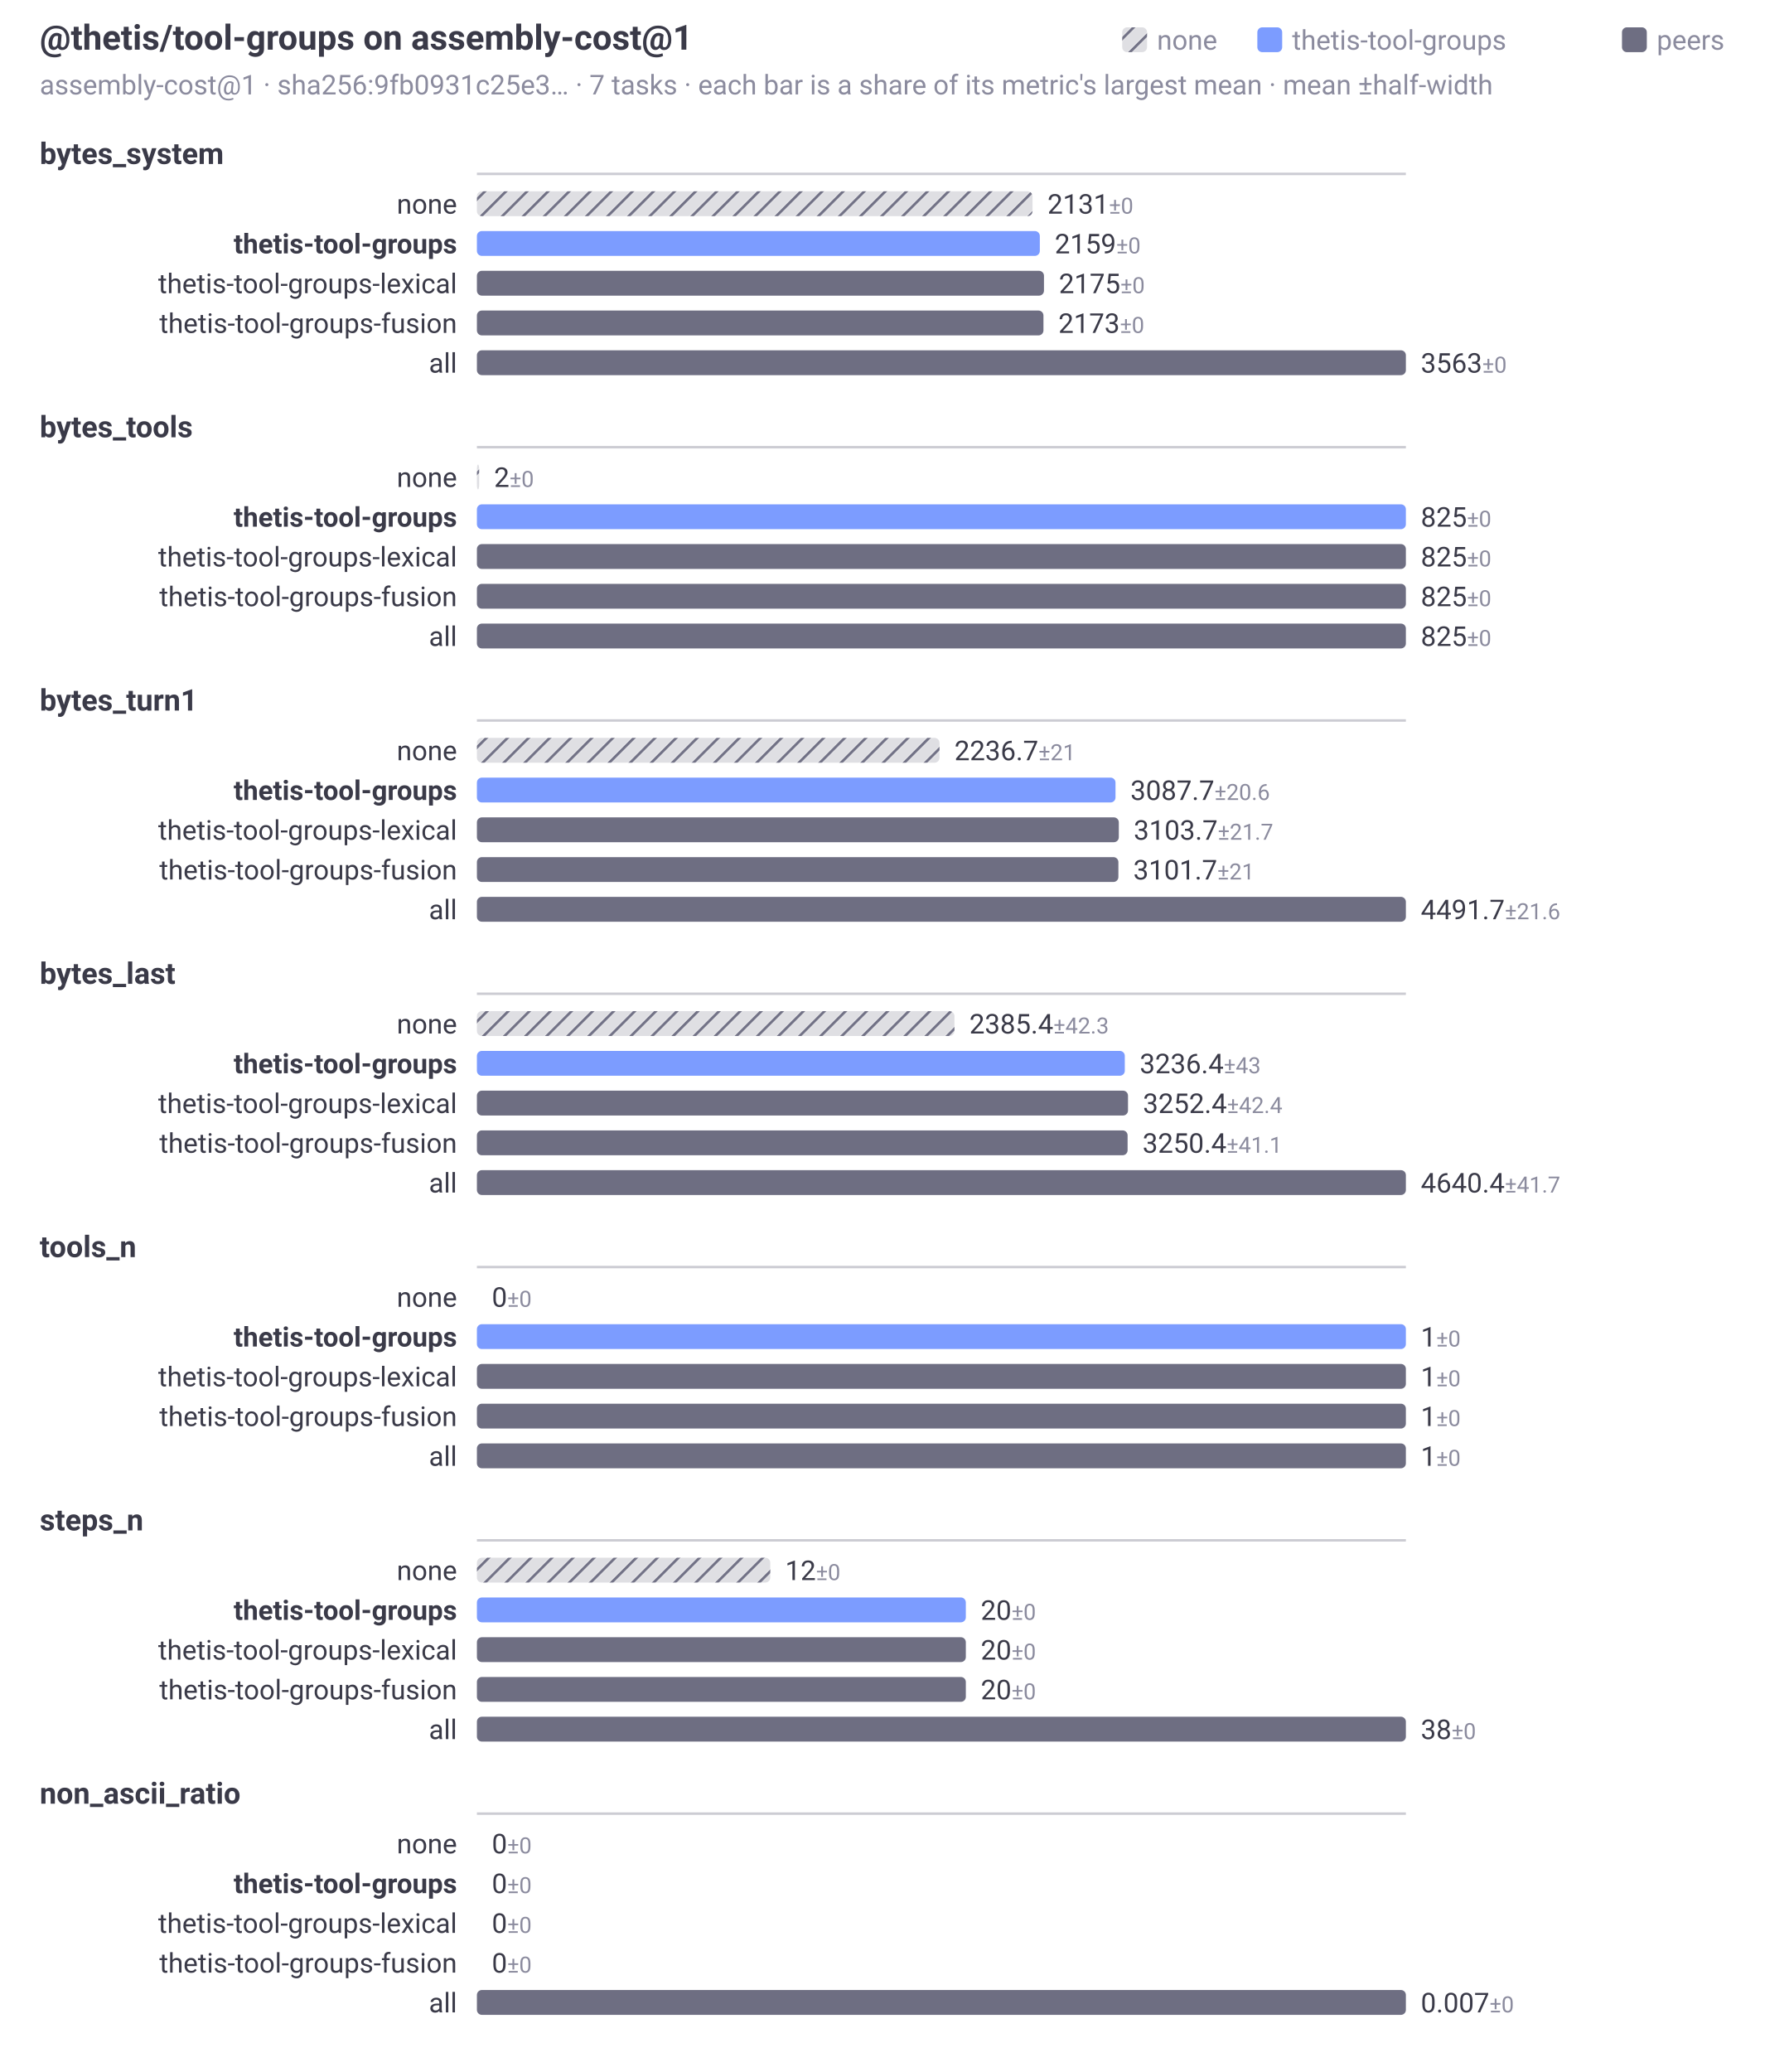
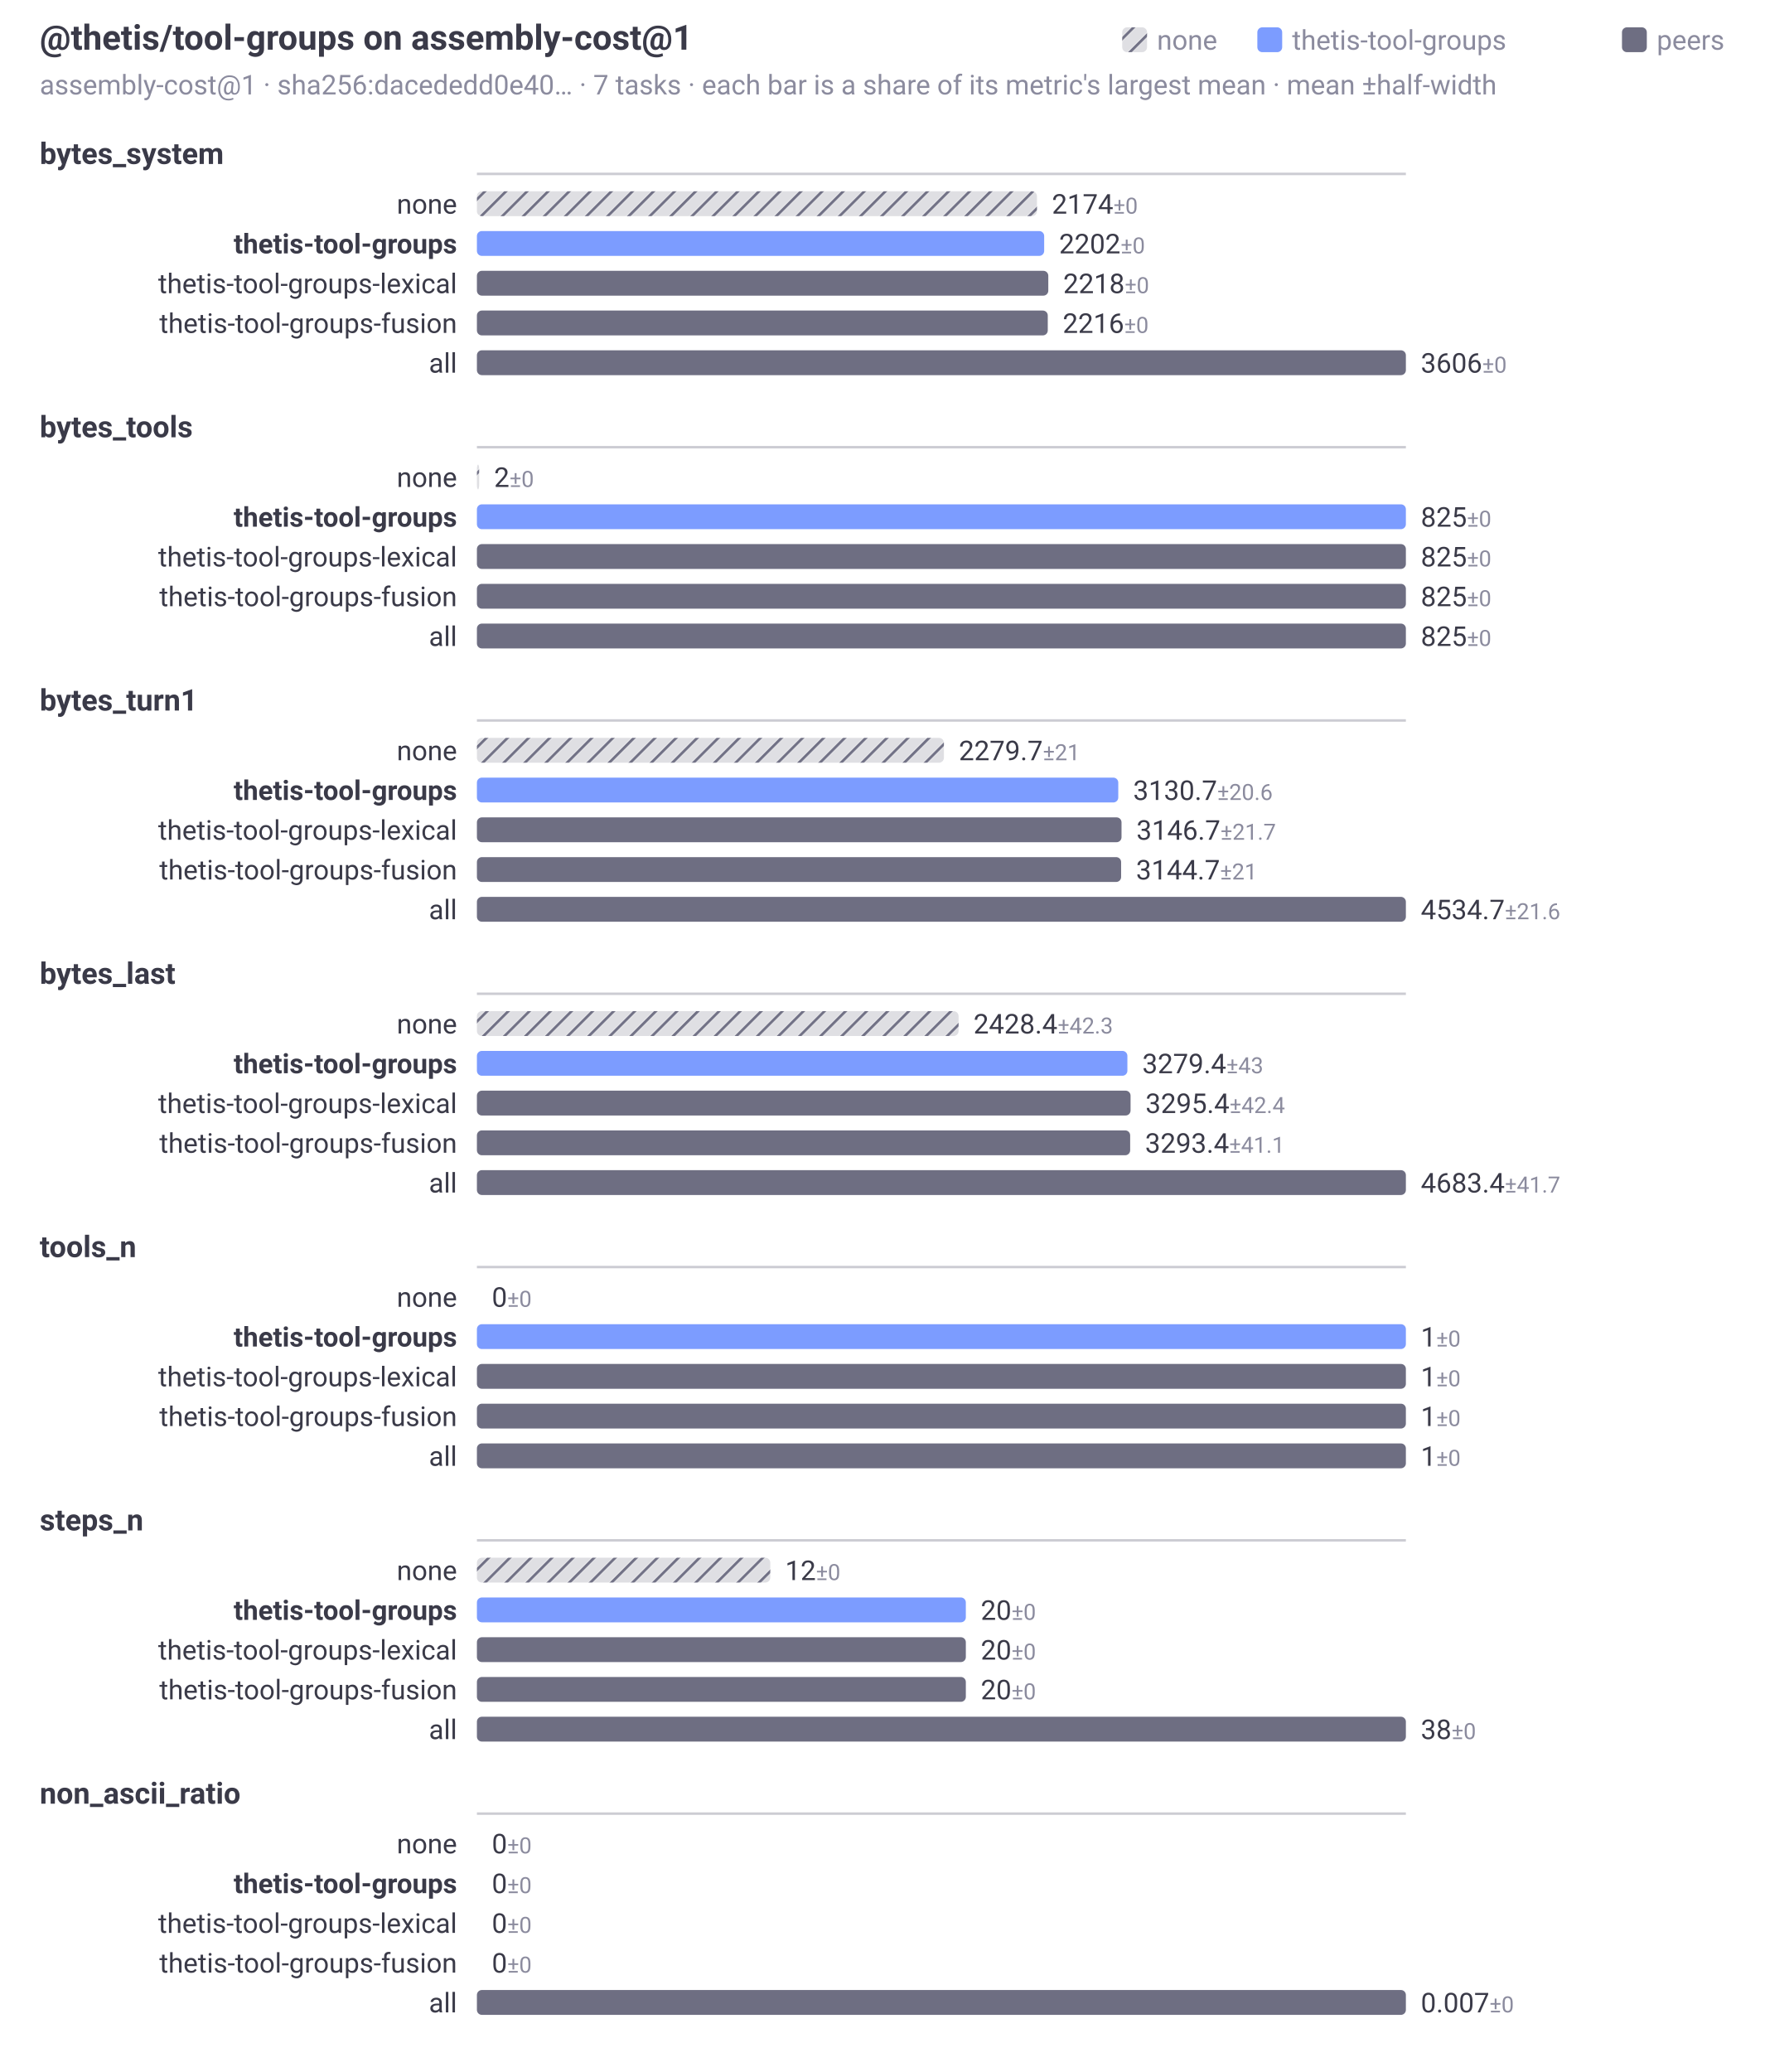
<svg xmlns="http://www.w3.org/2000/svg" width="720" height="834" viewBox="0 0 720 834" role="img" aria-labelledby="t d" font-family="system-ui, -apple-system, Segoe UI, Roboto, sans-serif">
  <style>.t{fill:#3a3a48}.f{fill:#8b8b9e}@media (prefers-color-scheme:dark){.t{fill:#d2d2dc}.f{fill:#9a9aae}}</style>
  <defs>
    <pattern id="hatch" width="6" height="6" patternUnits="userSpaceOnUse" patternTransform="rotate(45)">
      <rect width="6" height="6" fill="#6e6e82" fill-opacity="0.22" />
      <line x1="0" y1="0" x2="0" y2="6" stroke="#6e6e82" stroke-width="2" />
    </pattern>
  </defs>
  <text class="t" x="16" y="20" font-size="14" font-weight="600">@thetis/tool-groups on assembly-cost@1</text>
-   <text class="f" x="16" y="38" font-size="11">assembly-cost@1 · sha256:9fb0931c25e3… · 7 tasks · each bar is a share of its metric's largest mean · mean ±half-width</text>
+   <text class="f" x="16" y="38" font-size="11">assembly-cost@1 · sha256:dacededd0e40… · 7 tasks · each bar is a share of its metric's largest mean · mean ±half-width</text>
  <rect x="653" y="11" width="10" height="10" rx="2" fill="#6e6e82" />
  <text class="f" x="667" y="20" font-size="11">peers</text>
  <rect x="506.2" y="11" width="10" height="10" rx="2" fill="#7c9cff" />
  <text class="f" x="520.2" y="20" font-size="11">thetis-tool-groups</text>
  <rect x="451.8" y="11" width="10" height="10" rx="2" fill="url(#hatch)" />
  <text class="f" x="465.8" y="20" font-size="11">none</text>
  <text class="t" x="16" y="66" font-size="12" font-weight="600">bytes_system</text>
  <line x1="192" y1="70" x2="566" y2="70" stroke="#6e6e82" stroke-opacity="0.35" stroke-width="1" />
  <text class="t" x="184" y="86" font-size="11" text-anchor="end">none</text>
-   <rect x="192" y="77" width="223.69" height="10" rx="2" fill="url(#hatch)" />
-   <text class="t" x="421.69" y="86" font-size="11">2131<tspan class="f" font-size="9"> ±0</tspan>
+   <rect x="192" y="77" width="225.48" height="10" rx="2" fill="url(#hatch)" />
+   <text class="t" x="423.48" y="86" font-size="11">2174<tspan class="f" font-size="9"> ±0</tspan>
  </text>
  <text class="t" x="184" y="102" font-size="11" text-anchor="end" font-weight="600">thetis-tool-groups</text>
-   <rect x="192" y="93" width="226.63" height="10" rx="2" fill="#7c9cff" />
-   <text class="t" x="424.63" y="102" font-size="11">2159<tspan class="f" font-size="9"> ±0</tspan>
+   <rect x="192" y="93" width="228.38" height="10" rx="2" fill="#7c9cff" />
+   <text class="t" x="426.38" y="102" font-size="11">2202<tspan class="f" font-size="9"> ±0</tspan>
  </text>
  <text class="t" x="184" y="118" font-size="11" text-anchor="end">thetis-tool-groups-lexical</text>
-   <rect x="192" y="109" width="228.3" height="10" rx="2" fill="#6e6e82" />
-   <text class="t" x="426.3" y="118" font-size="11">2175<tspan class="f" font-size="9"> ±0</tspan>
+   <rect x="192" y="109" width="230.04" height="10" rx="2" fill="#6e6e82" />
+   <text class="t" x="428.04" y="118" font-size="11">2218<tspan class="f" font-size="9"> ±0</tspan>
  </text>
  <text class="t" x="184" y="134" font-size="11" text-anchor="end">thetis-tool-groups-fusion</text>
-   <rect x="192" y="125" width="228.09" height="10" rx="2" fill="#6e6e82" />
-   <text class="t" x="426.09" y="134" font-size="11">2173<tspan class="f" font-size="9"> ±0</tspan>
+   <rect x="192" y="125" width="229.83" height="10" rx="2" fill="#6e6e82" />
+   <text class="t" x="427.83" y="134" font-size="11">2216<tspan class="f" font-size="9"> ±0</tspan>
  </text>
  <text class="t" x="184" y="150" font-size="11" text-anchor="end">all</text>
  <rect x="192" y="141" width="374" height="10" rx="2" fill="#6e6e82" />
-   <text class="t" x="572" y="150" font-size="11">3563<tspan class="f" font-size="9"> ±0</tspan>
+   <text class="t" x="572" y="150" font-size="11">3606<tspan class="f" font-size="9"> ±0</tspan>
  </text>
  <text class="t" x="16" y="176" font-size="12" font-weight="600">bytes_tools</text>
  <line x1="192" y1="180" x2="566" y2="180" stroke="#6e6e82" stroke-opacity="0.35" stroke-width="1" />
  <text class="t" x="184" y="196" font-size="11" text-anchor="end">none</text>
  <rect x="192" y="187" width="0.91" height="10" rx="2" fill="url(#hatch)" />
  <text class="t" x="198.91" y="196" font-size="11">2<tspan class="f" font-size="9"> ±0</tspan>
  </text>
  <text class="t" x="184" y="212" font-size="11" text-anchor="end" font-weight="600">thetis-tool-groups</text>
  <rect x="192" y="203" width="374" height="10" rx="2" fill="#7c9cff" />
  <text class="t" x="572" y="212" font-size="11">825<tspan class="f" font-size="9"> ±0</tspan>
  </text>
  <text class="t" x="184" y="228" font-size="11" text-anchor="end">thetis-tool-groups-lexical</text>
  <rect x="192" y="219" width="374" height="10" rx="2" fill="#6e6e82" />
  <text class="t" x="572" y="228" font-size="11">825<tspan class="f" font-size="9"> ±0</tspan>
  </text>
  <text class="t" x="184" y="244" font-size="11" text-anchor="end">thetis-tool-groups-fusion</text>
  <rect x="192" y="235" width="374" height="10" rx="2" fill="#6e6e82" />
  <text class="t" x="572" y="244" font-size="11">825<tspan class="f" font-size="9"> ±0</tspan>
  </text>
  <text class="t" x="184" y="260" font-size="11" text-anchor="end">all</text>
  <rect x="192" y="251" width="374" height="10" rx="2" fill="#6e6e82" />
  <text class="t" x="572" y="260" font-size="11">825<tspan class="f" font-size="9"> ±0</tspan>
  </text>
  <text class="t" x="16" y="286" font-size="12" font-weight="600">bytes_turn1</text>
  <line x1="192" y1="290" x2="566" y2="290" stroke="#6e6e82" stroke-opacity="0.35" stroke-width="1" />
  <text class="t" x="184" y="306" font-size="11" text-anchor="end">none</text>
-   <rect x="192" y="297" width="186.24" height="10" rx="2" fill="url(#hatch)" />
-   <text class="t" x="384.24" y="306" font-size="11">2236.7<tspan class="f" font-size="9"> ±21</tspan>
+   <rect x="192" y="297" width="188.02" height="10" rx="2" fill="url(#hatch)" />
+   <text class="t" x="386.02" y="306" font-size="11">2279.7<tspan class="f" font-size="9"> ±21</tspan>
  </text>
  <text class="t" x="184" y="322" font-size="11" text-anchor="end" font-weight="600">thetis-tool-groups</text>
-   <rect x="192" y="313" width="257.1" height="10" rx="2" fill="#7c9cff" />
-   <text class="t" x="455.1" y="322" font-size="11">3087.7<tspan class="f" font-size="9"> ±20.6</tspan>
+   <rect x="192" y="313" width="258.21" height="10" rx="2" fill="#7c9cff" />
+   <text class="t" x="456.21" y="322" font-size="11">3130.7<tspan class="f" font-size="9"> ±20.6</tspan>
  </text>
  <text class="t" x="184" y="338" font-size="11" text-anchor="end">thetis-tool-groups-lexical</text>
-   <rect x="192" y="329" width="258.43" height="10" rx="2" fill="#6e6e82" />
-   <text class="t" x="456.43" y="338" font-size="11">3103.7<tspan class="f" font-size="9"> ±21.7</tspan>
+   <rect x="192" y="329" width="259.52" height="10" rx="2" fill="#6e6e82" />
+   <text class="t" x="457.52" y="338" font-size="11">3146.7<tspan class="f" font-size="9"> ±21.7</tspan>
  </text>
  <text class="t" x="184" y="354" font-size="11" text-anchor="end">thetis-tool-groups-fusion</text>
-   <rect x="192" y="345" width="258.26" height="10" rx="2" fill="#6e6e82" />
-   <text class="t" x="456.26" y="354" font-size="11">3101.7<tspan class="f" font-size="9"> ±21</tspan>
+   <rect x="192" y="345" width="259.36" height="10" rx="2" fill="#6e6e82" />
+   <text class="t" x="457.36" y="354" font-size="11">3144.7<tspan class="f" font-size="9"> ±21</tspan>
  </text>
  <text class="t" x="184" y="370" font-size="11" text-anchor="end">all</text>
  <rect x="192" y="361" width="374" height="10" rx="2" fill="#6e6e82" />
-   <text class="t" x="572" y="370" font-size="11">4491.7<tspan class="f" font-size="9"> ±21.6</tspan>
+   <text class="t" x="572" y="370" font-size="11">4534.7<tspan class="f" font-size="9"> ±21.6</tspan>
  </text>
  <text class="t" x="16" y="396" font-size="12" font-weight="600">bytes_last</text>
  <line x1="192" y1="400" x2="566" y2="400" stroke="#6e6e82" stroke-opacity="0.35" stroke-width="1" />
  <text class="t" x="184" y="416" font-size="11" text-anchor="end">none</text>
-   <rect x="192" y="407" width="192.26" height="10" rx="2" fill="url(#hatch)" />
-   <text class="t" x="390.26" y="416" font-size="11">2385.4<tspan class="f" font-size="9"> ±42.3</tspan>
+   <rect x="192" y="407" width="193.92" height="10" rx="2" fill="url(#hatch)" />
+   <text class="t" x="391.92" y="416" font-size="11">2428.4<tspan class="f" font-size="9"> ±42.3</tspan>
  </text>
  <text class="t" x="184" y="432" font-size="11" text-anchor="end" font-weight="600">thetis-tool-groups</text>
-   <rect x="192" y="423" width="260.84" height="10" rx="2" fill="#7c9cff" />
-   <text class="t" x="458.84" y="432" font-size="11">3236.4<tspan class="f" font-size="9"> ±43</tspan>
+   <rect x="192" y="423" width="261.88" height="10" rx="2" fill="#7c9cff" />
+   <text class="t" x="459.88" y="432" font-size="11">3279.4<tspan class="f" font-size="9"> ±43</tspan>
  </text>
  <text class="t" x="184" y="448" font-size="11" text-anchor="end">thetis-tool-groups-lexical</text>
-   <rect x="192" y="439" width="262.13" height="10" rx="2" fill="#6e6e82" />
-   <text class="t" x="460.13" y="448" font-size="11">3252.4<tspan class="f" font-size="9"> ±42.4</tspan>
+   <rect x="192" y="439" width="263.16" height="10" rx="2" fill="#6e6e82" />
+   <text class="t" x="461.16" y="448" font-size="11">3295.4<tspan class="f" font-size="9"> ±42.4</tspan>
  </text>
  <text class="t" x="184" y="464" font-size="11" text-anchor="end">thetis-tool-groups-fusion</text>
-   <rect x="192" y="455" width="261.97" height="10" rx="2" fill="#6e6e82" />
-   <text class="t" x="459.97" y="464" font-size="11">3250.4<tspan class="f" font-size="9"> ±41.1</tspan>
+   <rect x="192" y="455" width="263" height="10" rx="2" fill="#6e6e82" />
+   <text class="t" x="461" y="464" font-size="11">3293.4<tspan class="f" font-size="9"> ±41.1</tspan>
  </text>
  <text class="t" x="184" y="480" font-size="11" text-anchor="end">all</text>
  <rect x="192" y="471" width="374" height="10" rx="2" fill="#6e6e82" />
-   <text class="t" x="572" y="480" font-size="11">4640.4<tspan class="f" font-size="9"> ±41.7</tspan>
+   <text class="t" x="572" y="480" font-size="11">4683.4<tspan class="f" font-size="9"> ±41.7</tspan>
  </text>
  <text class="t" x="16" y="506" font-size="12" font-weight="600">tools_n</text>
  <line x1="192" y1="510" x2="566" y2="510" stroke="#6e6e82" stroke-opacity="0.35" stroke-width="1" />
  <text class="t" x="184" y="526" font-size="11" text-anchor="end">none</text>
  <rect x="192" y="517" width="0" height="10" rx="2" fill="url(#hatch)" />
  <text class="t" x="198" y="526" font-size="11">0<tspan class="f" font-size="9"> ±0</tspan>
  </text>
  <text class="t" x="184" y="542" font-size="11" text-anchor="end" font-weight="600">thetis-tool-groups</text>
  <rect x="192" y="533" width="374" height="10" rx="2" fill="#7c9cff" />
  <text class="t" x="572" y="542" font-size="11">1<tspan class="f" font-size="9"> ±0</tspan>
  </text>
  <text class="t" x="184" y="558" font-size="11" text-anchor="end">thetis-tool-groups-lexical</text>
  <rect x="192" y="549" width="374" height="10" rx="2" fill="#6e6e82" />
  <text class="t" x="572" y="558" font-size="11">1<tspan class="f" font-size="9"> ±0</tspan>
  </text>
  <text class="t" x="184" y="574" font-size="11" text-anchor="end">thetis-tool-groups-fusion</text>
  <rect x="192" y="565" width="374" height="10" rx="2" fill="#6e6e82" />
  <text class="t" x="572" y="574" font-size="11">1<tspan class="f" font-size="9"> ±0</tspan>
  </text>
  <text class="t" x="184" y="590" font-size="11" text-anchor="end">all</text>
  <rect x="192" y="581" width="374" height="10" rx="2" fill="#6e6e82" />
  <text class="t" x="572" y="590" font-size="11">1<tspan class="f" font-size="9"> ±0</tspan>
  </text>
  <text class="t" x="16" y="616" font-size="12" font-weight="600">steps_n</text>
  <line x1="192" y1="620" x2="566" y2="620" stroke="#6e6e82" stroke-opacity="0.35" stroke-width="1" />
  <text class="t" x="184" y="636" font-size="11" text-anchor="end">none</text>
  <rect x="192" y="627" width="118.11" height="10" rx="2" fill="url(#hatch)" />
  <text class="t" x="316.11" y="636" font-size="11">12<tspan class="f" font-size="9"> ±0</tspan>
  </text>
  <text class="t" x="184" y="652" font-size="11" text-anchor="end" font-weight="600">thetis-tool-groups</text>
  <rect x="192" y="643" width="196.84" height="10" rx="2" fill="#7c9cff" />
  <text class="t" x="394.84" y="652" font-size="11">20<tspan class="f" font-size="9"> ±0</tspan>
  </text>
  <text class="t" x="184" y="668" font-size="11" text-anchor="end">thetis-tool-groups-lexical</text>
  <rect x="192" y="659" width="196.84" height="10" rx="2" fill="#6e6e82" />
  <text class="t" x="394.84" y="668" font-size="11">20<tspan class="f" font-size="9"> ±0</tspan>
  </text>
  <text class="t" x="184" y="684" font-size="11" text-anchor="end">thetis-tool-groups-fusion</text>
  <rect x="192" y="675" width="196.84" height="10" rx="2" fill="#6e6e82" />
  <text class="t" x="394.84" y="684" font-size="11">20<tspan class="f" font-size="9"> ±0</tspan>
  </text>
  <text class="t" x="184" y="700" font-size="11" text-anchor="end">all</text>
  <rect x="192" y="691" width="374" height="10" rx="2" fill="#6e6e82" />
  <text class="t" x="572" y="700" font-size="11">38<tspan class="f" font-size="9"> ±0</tspan>
  </text>
  <text class="t" x="16" y="726" font-size="12" font-weight="600">non_ascii_ratio</text>
  <line x1="192" y1="730" x2="566" y2="730" stroke="#6e6e82" stroke-opacity="0.35" stroke-width="1" />
  <text class="t" x="184" y="746" font-size="11" text-anchor="end">none</text>
  <rect x="192" y="737" width="0" height="10" rx="2" fill="url(#hatch)" />
  <text class="t" x="198" y="746" font-size="11">0<tspan class="f" font-size="9"> ±0</tspan>
  </text>
  <text class="t" x="184" y="762" font-size="11" text-anchor="end" font-weight="600">thetis-tool-groups</text>
  <rect x="192" y="753" width="0" height="10" rx="2" fill="#7c9cff" />
  <text class="t" x="198" y="762" font-size="11">0<tspan class="f" font-size="9"> ±0</tspan>
  </text>
  <text class="t" x="184" y="778" font-size="11" text-anchor="end">thetis-tool-groups-lexical</text>
  <rect x="192" y="769" width="0" height="10" rx="2" fill="#6e6e82" />
  <text class="t" x="198" y="778" font-size="11">0<tspan class="f" font-size="9"> ±0</tspan>
  </text>
  <text class="t" x="184" y="794" font-size="11" text-anchor="end">thetis-tool-groups-fusion</text>
  <rect x="192" y="785" width="0" height="10" rx="2" fill="#6e6e82" />
  <text class="t" x="198" y="794" font-size="11">0<tspan class="f" font-size="9"> ±0</tspan>
  </text>
  <text class="t" x="184" y="810" font-size="11" text-anchor="end">all</text>
  <rect x="192" y="801" width="374" height="10" rx="2" fill="#6e6e82" />
  <text class="t" x="572" y="810" font-size="11">0.007<tspan class="f" font-size="9"> ±0</tspan>
  </text>
</svg>
